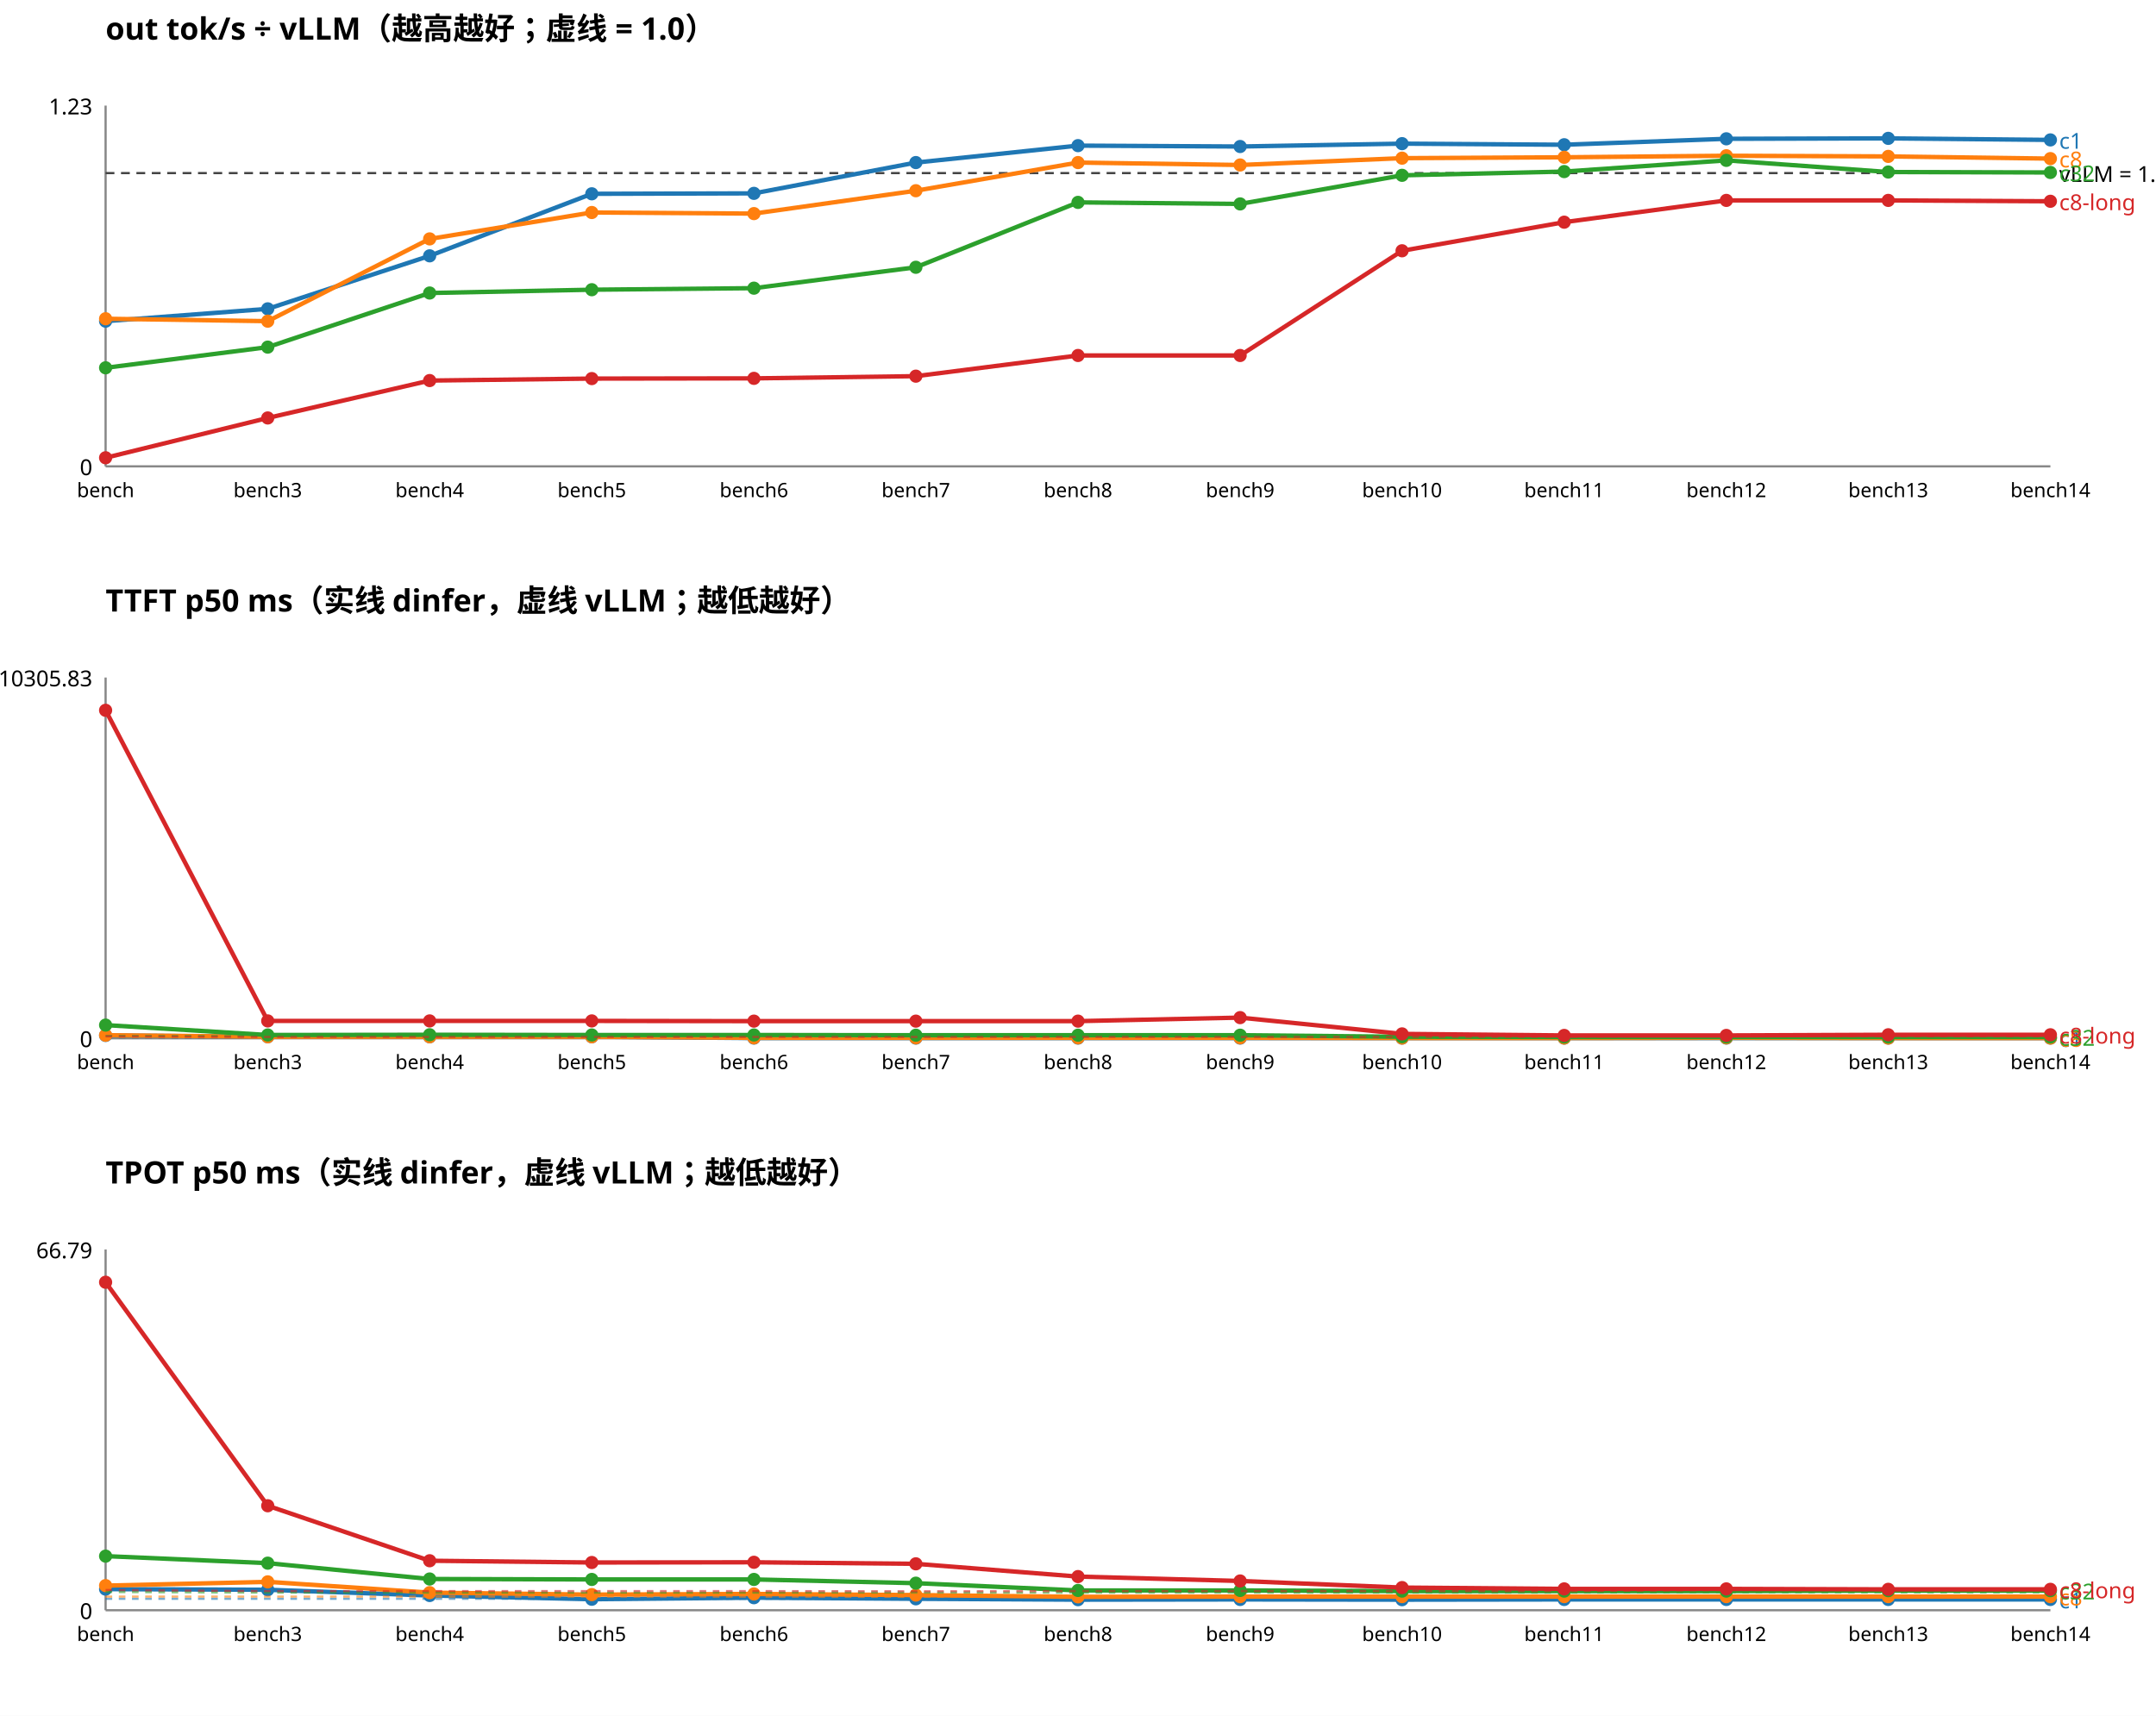
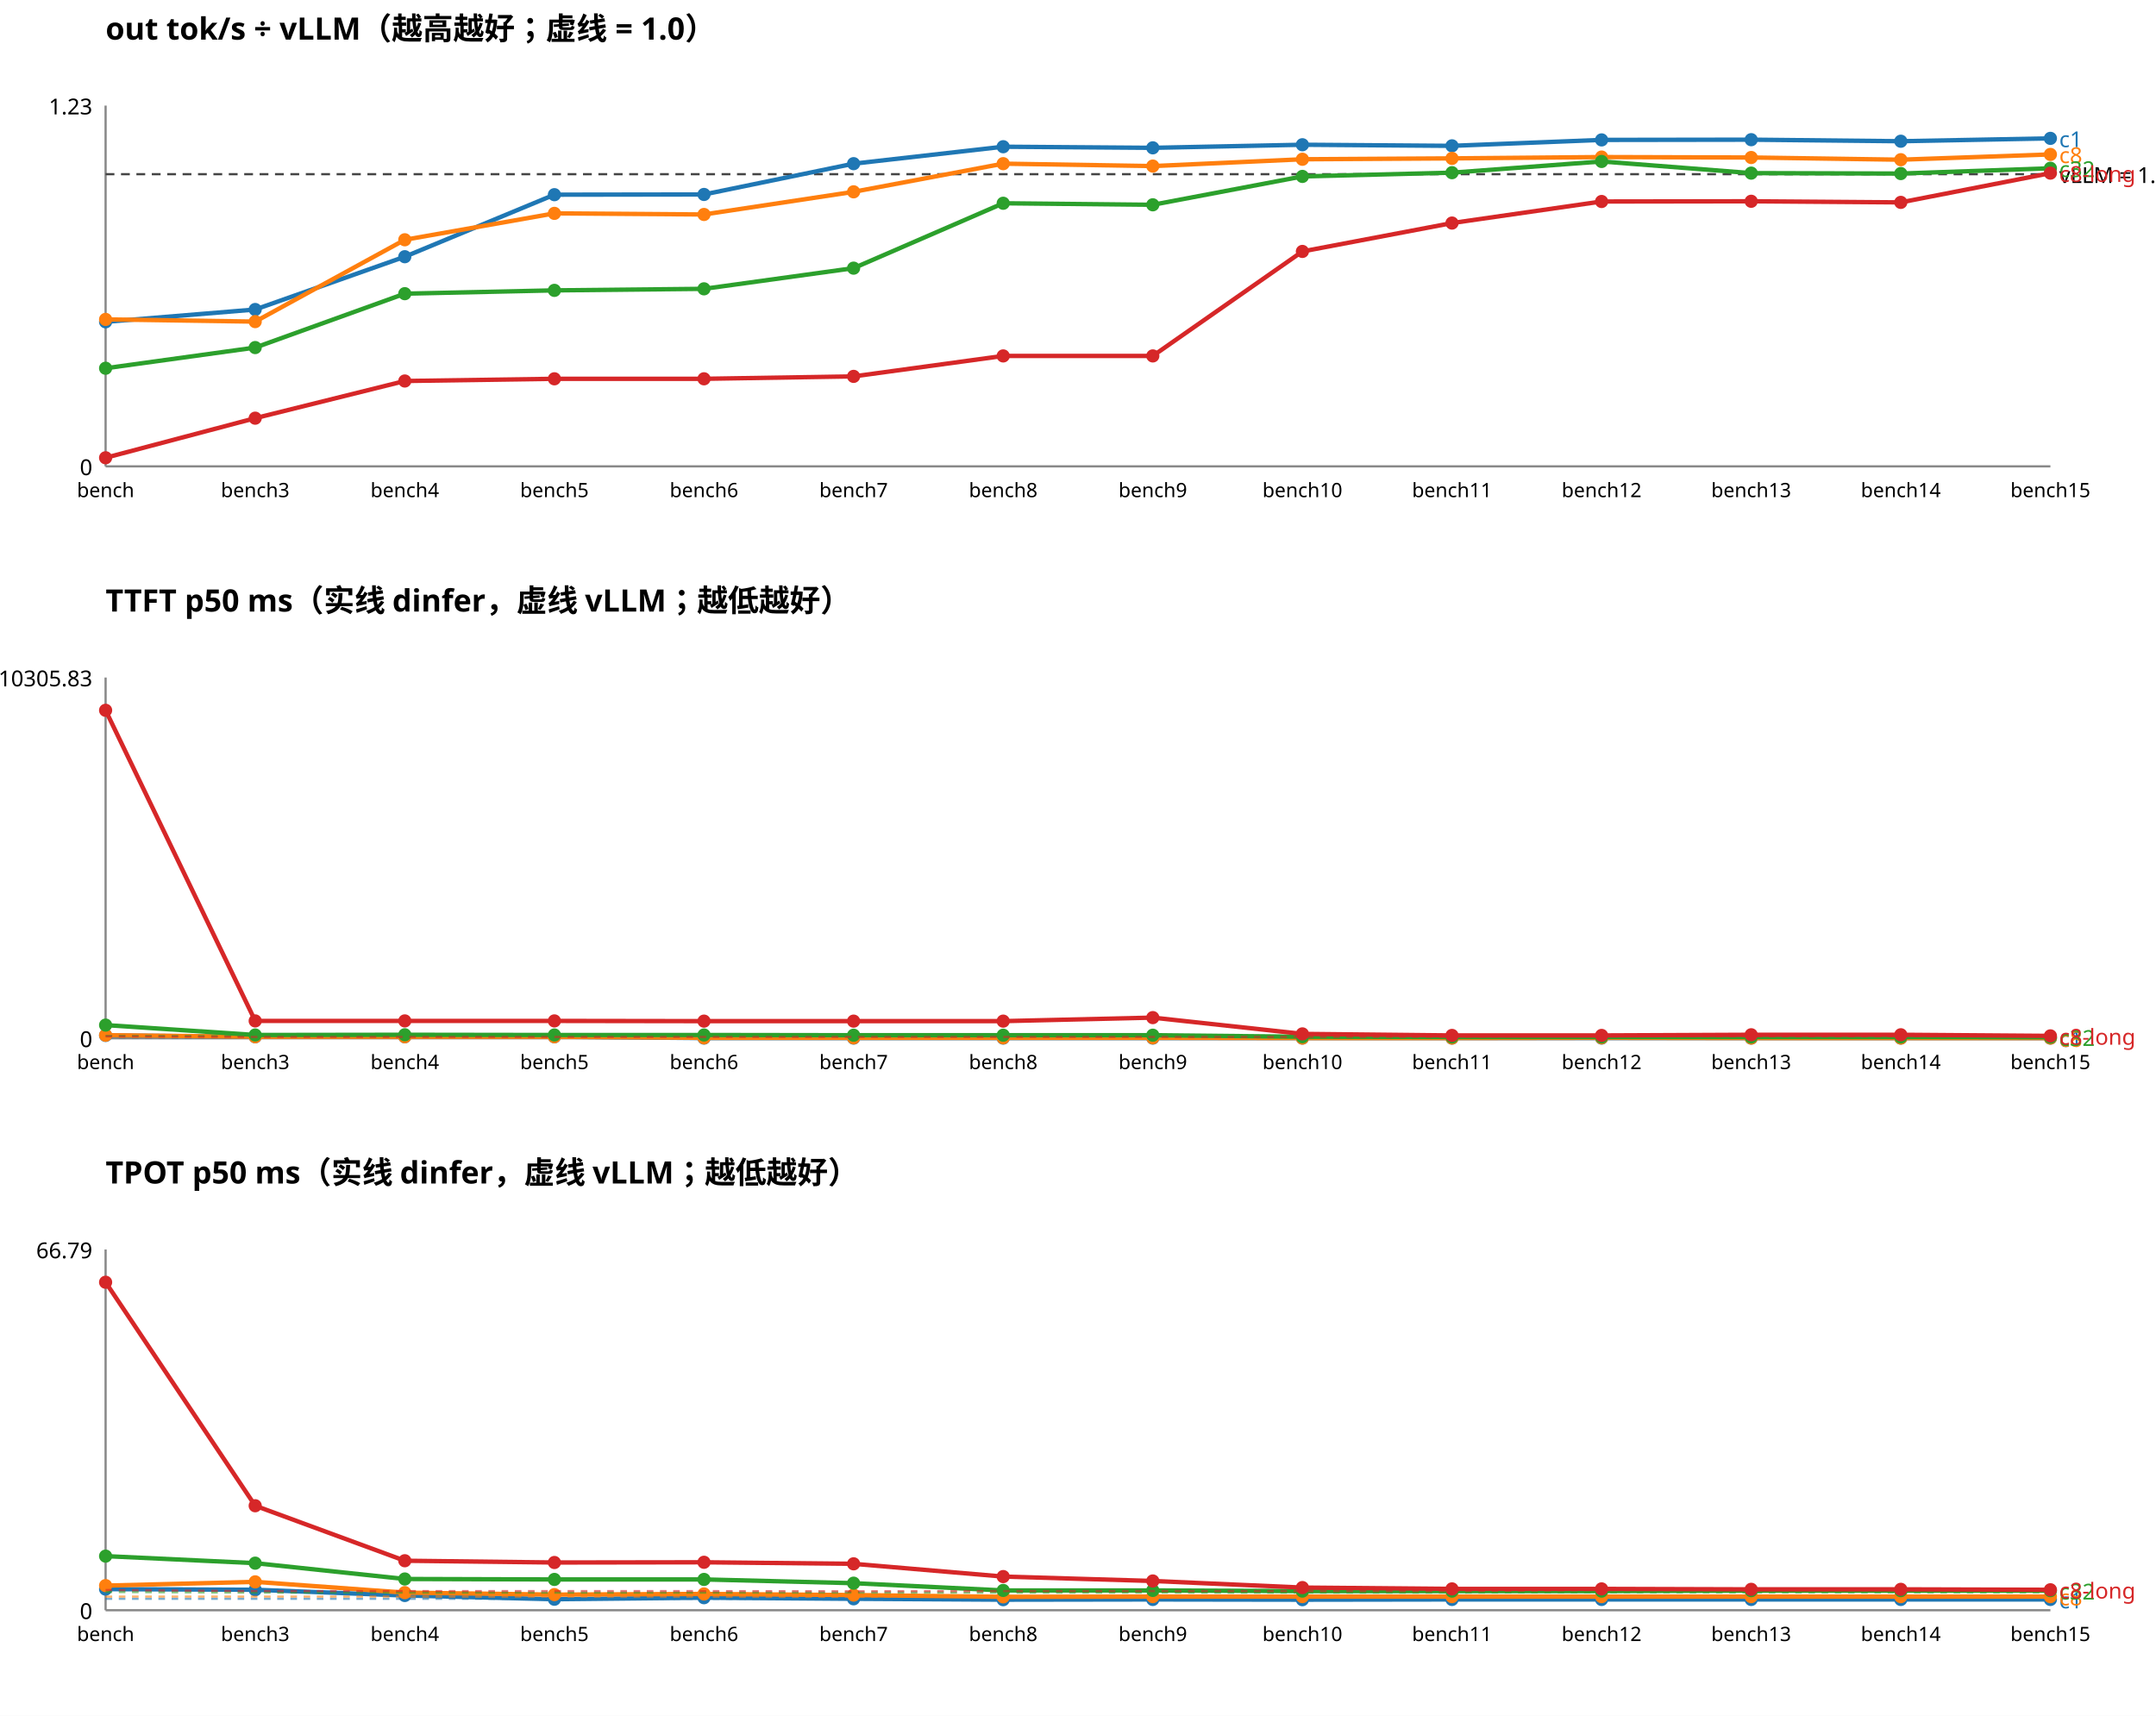
<svg xmlns="http://www.w3.org/2000/svg" width="980" height="780" font-family="sans-serif">
  <rect width="980" height="780" fill="white" />
  <text x="48" y="18" font-size="14" font-weight="bold">out tok/s ÷ vLLM（越高越好；虚线 = 1.0）</text>
  <line x1="48" y1="212.0" x2="932" y2="212.0" stroke="#888" />
  <line x1="48" y1="48" x2="48" y2="212.0" stroke="#888" />
  <text x="42" y="52" font-size="10" text-anchor="end">1.23</text>
  <text x="42" y="216.0" font-size="10" text-anchor="end">0</text>
-   <line x1="48" y1="78.688" x2="932" y2="78.688" stroke="#444" stroke-dasharray="4 3" />
-   <text x="936" y="82.688" font-size="10">vLLM = 1.0</text>
-   <polyline points="48.0,146.0 121.7,140.4 195.3,116.3 269.0,88.1 342.7,87.9 416.3,73.9 490.0,66.2 563.7,66.6 637.3,65.3 711.0,65.8 784.7,63.1 858.3,62.9 932.0,63.6" fill="none" stroke="#1f77b4" stroke-width="2" />
-   <circle cx="48.0" cy="146.0" r="3" fill="#1f77b4" />
-   <circle cx="121.7" cy="140.4" r="3" fill="#1f77b4" />
-   <circle cx="195.3" cy="116.3" r="3" fill="#1f77b4" />
-   <circle cx="269.0" cy="88.1" r="3" fill="#1f77b4" />
-   <circle cx="342.7" cy="87.9" r="3" fill="#1f77b4" />
-   <circle cx="416.3" cy="73.9" r="3" fill="#1f77b4" />
-   <circle cx="490.0" cy="66.2" r="3" fill="#1f77b4" />
-   <circle cx="563.7" cy="66.6" r="3" fill="#1f77b4" />
-   <circle cx="637.3" cy="65.3" r="3" fill="#1f77b4" />
-   <circle cx="711.0" cy="65.8" r="3" fill="#1f77b4" />
-   <circle cx="784.7" cy="63.1" r="3" fill="#1f77b4" />
-   <circle cx="858.3" cy="62.9" r="3" fill="#1f77b4" />
-   <circle cx="932.0" cy="63.6" r="3" fill="#1f77b4" />
-   <text x="936" y="67.617" font-size="10" fill="#1f77b4">c1</text>
-   <polyline points="48.0,144.9 121.7,146.0 195.3,108.6 269.0,96.6 342.7,97.1 416.3,86.7 490.0,73.9 563.7,75.0 637.3,71.9 711.0,71.5 784.7,70.8 858.3,71.1 932.0,72.1" fill="none" stroke="#ff7f0e" stroke-width="2" />
-   <circle cx="48.0" cy="144.9" r="3" fill="#ff7f0e" />
-   <circle cx="121.7" cy="146.0" r="3" fill="#ff7f0e" />
-   <circle cx="195.3" cy="108.6" r="3" fill="#ff7f0e" />
-   <circle cx="269.0" cy="96.6" r="3" fill="#ff7f0e" />
-   <circle cx="342.7" cy="97.1" r="3" fill="#ff7f0e" />
-   <circle cx="416.3" cy="86.7" r="3" fill="#ff7f0e" />
-   <circle cx="490.0" cy="73.9" r="3" fill="#ff7f0e" />
-   <circle cx="563.7" cy="75.0" r="3" fill="#ff7f0e" />
-   <circle cx="637.3" cy="71.9" r="3" fill="#ff7f0e" />
-   <circle cx="711.0" cy="71.5" r="3" fill="#ff7f0e" />
-   <circle cx="784.7" cy="70.8" r="3" fill="#ff7f0e" />
-   <circle cx="858.3" cy="71.1" r="3" fill="#ff7f0e" />
-   <circle cx="932.0" cy="72.1" r="3" fill="#ff7f0e" />
-   <text x="936" y="76.106" font-size="10" fill="#ff7f0e">c8</text>
-   <polyline points="48.0,167.2 121.7,157.8 195.3,133.2 269.0,131.7 342.7,131.0 416.3,121.5 490.0,92.0 563.7,92.7 637.3,79.7 711.0,78.0 784.7,72.9 858.3,78.2 932.0,78.4" fill="none" stroke="#2ca02c" stroke-width="2" />
-   <circle cx="48.0" cy="167.2" r="3" fill="#2ca02c" />
-   <circle cx="121.7" cy="157.8" r="3" fill="#2ca02c" />
-   <circle cx="195.3" cy="133.2" r="3" fill="#2ca02c" />
-   <circle cx="269.0" cy="131.7" r="3" fill="#2ca02c" />
-   <circle cx="342.7" cy="131.0" r="3" fill="#2ca02c" />
-   <circle cx="416.3" cy="121.5" r="3" fill="#2ca02c" />
-   <circle cx="490.0" cy="92.0" r="3" fill="#2ca02c" />
-   <circle cx="563.7" cy="92.7" r="3" fill="#2ca02c" />
-   <circle cx="637.3" cy="79.7" r="3" fill="#2ca02c" />
-   <circle cx="711.0" cy="78.0" r="3" fill="#2ca02c" />
-   <circle cx="784.7" cy="72.9" r="3" fill="#2ca02c" />
-   <circle cx="858.3" cy="78.2" r="3" fill="#2ca02c" />
-   <circle cx="932.0" cy="78.4" r="3" fill="#2ca02c" />
-   <text x="936" y="82.412" font-size="10" fill="#2ca02c">c32</text>
-   <polyline points="48.0,208.1 121.7,190.0 195.3,173.0 269.0,172.1 342.7,172.0 416.3,171.0 490.0,161.6 563.7,161.6 637.3,114.0 711.0,101.0 784.7,91.1 858.3,91.1 932.0,91.5" fill="none" stroke="#d62728" stroke-width="2" />
+   <line x1="48" y1="79.186" x2="932" y2="79.186" stroke="#444" stroke-dasharray="4 3" />
+   <text x="936" y="83.186" font-size="10">vLLM = 1.0</text>
+   <polyline points="48.0,146.3 116.0,140.7 184.0,116.7 252.0,88.5 320.0,88.4 388.0,74.4 456.0,66.7 524.0,67.2 592.0,65.8 660.0,66.3 728.0,63.6 796.0,63.5 864.0,64.2 932.0,62.9" fill="none" stroke="#1f77b4" stroke-width="2" />
+   <circle cx="48.0" cy="146.3" r="3" fill="#1f77b4" />
+   <circle cx="116.0" cy="140.7" r="3" fill="#1f77b4" />
+   <circle cx="184.0" cy="116.7" r="3" fill="#1f77b4" />
+   <circle cx="252.0" cy="88.5" r="3" fill="#1f77b4" />
+   <circle cx="320.0" cy="88.4" r="3" fill="#1f77b4" />
+   <circle cx="388.0" cy="74.4" r="3" fill="#1f77b4" />
+   <circle cx="456.0" cy="66.7" r="3" fill="#1f77b4" />
+   <circle cx="524.0" cy="67.2" r="3" fill="#1f77b4" />
+   <circle cx="592.0" cy="65.8" r="3" fill="#1f77b4" />
+   <circle cx="660.0" cy="66.3" r="3" fill="#1f77b4" />
+   <circle cx="728.0" cy="63.6" r="3" fill="#1f77b4" />
+   <circle cx="796.0" cy="63.5" r="3" fill="#1f77b4" />
+   <circle cx="864.0" cy="64.2" r="3" fill="#1f77b4" />
+   <circle cx="932.0" cy="62.9" r="3" fill="#1f77b4" />
+   <text x="936" y="66.909" font-size="10" fill="#1f77b4">c1</text>
+   <polyline points="48.0,145.2 116.0,146.2 184.0,109.0 252.0,97.0 320.0,97.5 388.0,87.2 456.0,74.4 524.0,75.5 592.0,72.4 660.0,72.0 728.0,71.4 796.0,71.6 864.0,72.6 932.0,70.2" fill="none" stroke="#ff7f0e" stroke-width="2" />
+   <circle cx="48.0" cy="145.2" r="3" fill="#ff7f0e" />
+   <circle cx="116.0" cy="146.2" r="3" fill="#ff7f0e" />
+   <circle cx="184.0" cy="109.0" r="3" fill="#ff7f0e" />
+   <circle cx="252.0" cy="97.0" r="3" fill="#ff7f0e" />
+   <circle cx="320.0" cy="97.5" r="3" fill="#ff7f0e" />
+   <circle cx="388.0" cy="87.2" r="3" fill="#ff7f0e" />
+   <circle cx="456.0" cy="74.4" r="3" fill="#ff7f0e" />
+   <circle cx="524.0" cy="75.5" r="3" fill="#ff7f0e" />
+   <circle cx="592.0" cy="72.4" r="3" fill="#ff7f0e" />
+   <circle cx="660.0" cy="72.0" r="3" fill="#ff7f0e" />
+   <circle cx="728.0" cy="71.4" r="3" fill="#ff7f0e" />
+   <circle cx="796.0" cy="71.6" r="3" fill="#ff7f0e" />
+   <circle cx="864.0" cy="72.6" r="3" fill="#ff7f0e" />
+   <circle cx="932.0" cy="70.2" r="3" fill="#ff7f0e" />
+   <text x="936" y="74.151" font-size="10" fill="#ff7f0e">c8</text>
+   <polyline points="48.0,167.4 116.0,158.0 184.0,133.5 252.0,132.0 320.0,131.3 388.0,121.9 456.0,92.4 524.0,93.1 592.0,80.2 660.0,78.5 728.0,73.4 796.0,78.7 864.0,78.9 932.0,76.5" fill="none" stroke="#2ca02c" stroke-width="2" />
+   <circle cx="48.0" cy="167.4" r="3" fill="#2ca02c" />
+   <circle cx="116.0" cy="158.0" r="3" fill="#2ca02c" />
+   <circle cx="184.0" cy="133.5" r="3" fill="#2ca02c" />
+   <circle cx="252.0" cy="132.0" r="3" fill="#2ca02c" />
+   <circle cx="320.0" cy="131.3" r="3" fill="#2ca02c" />
+   <circle cx="388.0" cy="121.9" r="3" fill="#2ca02c" />
+   <circle cx="456.0" cy="92.4" r="3" fill="#2ca02c" />
+   <circle cx="524.0" cy="93.1" r="3" fill="#2ca02c" />
+   <circle cx="592.0" cy="80.2" r="3" fill="#2ca02c" />
+   <circle cx="660.0" cy="78.5" r="3" fill="#2ca02c" />
+   <circle cx="728.0" cy="73.4" r="3" fill="#2ca02c" />
+   <circle cx="796.0" cy="78.7" r="3" fill="#2ca02c" />
+   <circle cx="864.0" cy="78.9" r="3" fill="#2ca02c" />
+   <circle cx="932.0" cy="76.5" r="3" fill="#2ca02c" />
+   <text x="936" y="80.502" font-size="10" fill="#2ca02c">c32</text>
+   <polyline points="48.0,208.1 116.0,190.1 184.0,173.2 252.0,172.2 320.0,172.2 388.0,171.1 456.0,161.8 524.0,161.8 592.0,114.3 660.0,101.4 728.0,91.6 796.0,91.5 864.0,92.0 932.0,78.7" fill="none" stroke="#d62728" stroke-width="2" />
  <circle cx="48.0" cy="208.1" r="3" fill="#d62728" />
-   <circle cx="121.7" cy="190.0" r="3" fill="#d62728" />
-   <circle cx="195.3" cy="173.0" r="3" fill="#d62728" />
-   <circle cx="269.0" cy="172.1" r="3" fill="#d62728" />
-   <circle cx="342.7" cy="172.0" r="3" fill="#d62728" />
-   <circle cx="416.3" cy="171.0" r="3" fill="#d62728" />
-   <circle cx="490.0" cy="161.6" r="3" fill="#d62728" />
-   <circle cx="563.7" cy="161.6" r="3" fill="#d62728" />
-   <circle cx="637.3" cy="114.0" r="3" fill="#d62728" />
-   <circle cx="711.0" cy="101.0" r="3" fill="#d62728" />
-   <circle cx="784.7" cy="91.1" r="3" fill="#d62728" />
-   <circle cx="858.3" cy="91.1" r="3" fill="#d62728" />
-   <circle cx="932.0" cy="91.5" r="3" fill="#d62728" />
-   <text x="936" y="95.531" font-size="10" fill="#d62728">c8-long</text>
+   <circle cx="116.0" cy="190.1" r="3" fill="#d62728" />
+   <circle cx="184.0" cy="173.2" r="3" fill="#d62728" />
+   <circle cx="252.0" cy="172.2" r="3" fill="#d62728" />
+   <circle cx="320.0" cy="172.2" r="3" fill="#d62728" />
+   <circle cx="388.0" cy="171.1" r="3" fill="#d62728" />
+   <circle cx="456.0" cy="161.8" r="3" fill="#d62728" />
+   <circle cx="524.0" cy="161.8" r="3" fill="#d62728" />
+   <circle cx="592.0" cy="114.3" r="3" fill="#d62728" />
+   <circle cx="660.0" cy="101.4" r="3" fill="#d62728" />
+   <circle cx="728.0" cy="91.6" r="3" fill="#d62728" />
+   <circle cx="796.0" cy="91.5" r="3" fill="#d62728" />
+   <circle cx="864.0" cy="92.0" r="3" fill="#d62728" />
+   <circle cx="932.0" cy="78.7" r="3" fill="#d62728" />
+   <text x="936" y="82.694" font-size="10" fill="#d62728">c8-long</text>
  <text x="48.0" y="226.0" font-size="9" text-anchor="middle">bench</text>
-   <text x="121.7" y="226.0" font-size="9" text-anchor="middle">bench3</text>
-   <text x="195.3" y="226.0" font-size="9" text-anchor="middle">bench4</text>
-   <text x="269.0" y="226.0" font-size="9" text-anchor="middle">bench5</text>
-   <text x="342.7" y="226.0" font-size="9" text-anchor="middle">bench6</text>
-   <text x="416.3" y="226.0" font-size="9" text-anchor="middle">bench7</text>
-   <text x="490.0" y="226.0" font-size="9" text-anchor="middle">bench8</text>
-   <text x="563.7" y="226.0" font-size="9" text-anchor="middle">bench9</text>
-   <text x="637.3" y="226.0" font-size="9" text-anchor="middle">bench10</text>
-   <text x="711.0" y="226.0" font-size="9" text-anchor="middle">bench11</text>
-   <text x="784.7" y="226.0" font-size="9" text-anchor="middle">bench12</text>
-   <text x="858.3" y="226.0" font-size="9" text-anchor="middle">bench13</text>
-   <text x="932.0" y="226.0" font-size="9" text-anchor="middle">bench14</text>
+   <text x="116.0" y="226.0" font-size="9" text-anchor="middle">bench3</text>
+   <text x="184.0" y="226.0" font-size="9" text-anchor="middle">bench4</text>
+   <text x="252.0" y="226.0" font-size="9" text-anchor="middle">bench5</text>
+   <text x="320.0" y="226.0" font-size="9" text-anchor="middle">bench6</text>
+   <text x="388.0" y="226.0" font-size="9" text-anchor="middle">bench7</text>
+   <text x="456.0" y="226.0" font-size="9" text-anchor="middle">bench8</text>
+   <text x="524.0" y="226.0" font-size="9" text-anchor="middle">bench9</text>
+   <text x="592.0" y="226.0" font-size="9" text-anchor="middle">bench10</text>
+   <text x="660.0" y="226.0" font-size="9" text-anchor="middle">bench11</text>
+   <text x="728.0" y="226.0" font-size="9" text-anchor="middle">bench12</text>
+   <text x="796.0" y="226.0" font-size="9" text-anchor="middle">bench13</text>
+   <text x="864.0" y="226.0" font-size="9" text-anchor="middle">bench14</text>
+   <text x="932.0" y="226.0" font-size="9" text-anchor="middle">bench15</text>
  <text x="48" y="278" font-size="14" font-weight="bold">TTFT p50 ms（实线 dinfer，虚线 vLLM；越低越好）</text>
  <line x1="48" y1="472.0" x2="932" y2="472.0" stroke="#888" />
  <line x1="48" y1="308" x2="48" y2="472.0" stroke="#888" />
  <text x="42" y="312" font-size="10" text-anchor="end">10305.83</text>
  <text x="42" y="476.0" font-size="10" text-anchor="end">0</text>
-   <polyline points="48.0,470.7 121.7,471.3 195.3,471.3 269.0,471.3 342.7,471.9 416.3,471.9 490.0,471.9 563.7,471.9 637.3,471.9 711.0,471.9 784.7,471.9 858.3,471.9 932.0,471.9" fill="none" stroke="#1f77b4" stroke-width="2" />
+   <polyline points="48.0,470.7 116.0,471.3 184.0,471.3 252.0,471.3 320.0,471.9 388.0,471.9 456.0,471.9 524.0,471.9 592.0,471.9 660.0,471.9 728.0,471.9 796.0,471.9 864.0,471.9 932.0,471.9" fill="none" stroke="#1f77b4" stroke-width="2" />
  <circle cx="48.0" cy="470.7" r="3" fill="#1f77b4" />
-   <circle cx="121.7" cy="471.3" r="3" fill="#1f77b4" />
-   <circle cx="195.3" cy="471.3" r="3" fill="#1f77b4" />
-   <circle cx="269.0" cy="471.3" r="3" fill="#1f77b4" />
-   <circle cx="342.7" cy="471.9" r="3" fill="#1f77b4" />
-   <circle cx="416.3" cy="471.9" r="3" fill="#1f77b4" />
-   <circle cx="490.0" cy="471.9" r="3" fill="#1f77b4" />
-   <circle cx="563.7" cy="471.9" r="3" fill="#1f77b4" />
-   <circle cx="637.3" cy="471.9" r="3" fill="#1f77b4" />
-   <circle cx="711.0" cy="471.9" r="3" fill="#1f77b4" />
-   <circle cx="784.7" cy="471.9" r="3" fill="#1f77b4" />
-   <circle cx="858.3" cy="471.9" r="3" fill="#1f77b4" />
+   <circle cx="116.0" cy="471.3" r="3" fill="#1f77b4" />
+   <circle cx="184.0" cy="471.3" r="3" fill="#1f77b4" />
+   <circle cx="252.0" cy="471.3" r="3" fill="#1f77b4" />
+   <circle cx="320.0" cy="471.9" r="3" fill="#1f77b4" />
+   <circle cx="388.0" cy="471.9" r="3" fill="#1f77b4" />
+   <circle cx="456.0" cy="471.9" r="3" fill="#1f77b4" />
+   <circle cx="524.0" cy="471.9" r="3" fill="#1f77b4" />
+   <circle cx="592.0" cy="471.9" r="3" fill="#1f77b4" />
+   <circle cx="660.0" cy="471.9" r="3" fill="#1f77b4" />
+   <circle cx="728.0" cy="471.9" r="3" fill="#1f77b4" />
+   <circle cx="796.0" cy="471.9" r="3" fill="#1f77b4" />
+   <circle cx="864.0" cy="471.9" r="3" fill="#1f77b4" />
  <circle cx="932.0" cy="471.9" r="3" fill="#1f77b4" />
-   <polyline points="48.0,471.7 121.7,471.8 195.3,471.8 269.0,471.8 342.7,471.8 416.3,471.8 490.0,471.8 563.7,471.8 637.3,471.8 711.0,471.8 784.7,471.7 858.3,471.7 932.0,471.7" fill="none" stroke="#1f77b4" stroke-width="1" stroke-dasharray="3 3" opacity="0.6" />
-   <text x="936" y="475.926" font-size="10" fill="#1f77b4">c1</text>
-   <polyline points="48.0,470.6 121.7,471.3 195.3,471.3 269.0,471.3 342.7,471.8 416.3,471.8 490.0,471.8 563.7,471.8 637.3,471.9 711.0,471.9 784.7,471.8 858.3,471.9 932.0,471.9" fill="none" stroke="#ff7f0e" stroke-width="2" />
+   <polyline points="48.0,471.7 116.0,471.8 184.0,471.8 252.0,471.8 320.0,471.8 388.0,471.8 456.0,471.8 524.0,471.8 592.0,471.8 660.0,471.8 728.0,471.7 796.0,471.7 864.0,471.7 932.0,471.7" fill="none" stroke="#1f77b4" stroke-width="1" stroke-dasharray="3 3" opacity="0.6" />
+   <text x="936" y="475.937" font-size="10" fill="#1f77b4">c1</text>
+   <polyline points="48.0,470.6 116.0,471.3 184.0,471.3 252.0,471.3 320.0,471.8 388.0,471.8 456.0,471.8 524.0,471.8 592.0,471.9 660.0,471.9 728.0,471.8 796.0,471.9 864.0,471.9 932.0,471.9" fill="none" stroke="#ff7f0e" stroke-width="2" />
  <circle cx="48.0" cy="470.6" r="3" fill="#ff7f0e" />
-   <circle cx="121.7" cy="471.3" r="3" fill="#ff7f0e" />
-   <circle cx="195.3" cy="471.3" r="3" fill="#ff7f0e" />
-   <circle cx="269.0" cy="471.3" r="3" fill="#ff7f0e" />
-   <circle cx="342.7" cy="471.8" r="3" fill="#ff7f0e" />
-   <circle cx="416.3" cy="471.8" r="3" fill="#ff7f0e" />
-   <circle cx="490.0" cy="471.8" r="3" fill="#ff7f0e" />
-   <circle cx="563.7" cy="471.8" r="3" fill="#ff7f0e" />
-   <circle cx="637.3" cy="471.9" r="3" fill="#ff7f0e" />
-   <circle cx="711.0" cy="471.9" r="3" fill="#ff7f0e" />
-   <circle cx="784.7" cy="471.8" r="3" fill="#ff7f0e" />
-   <circle cx="858.3" cy="471.9" r="3" fill="#ff7f0e" />
+   <circle cx="116.0" cy="471.3" r="3" fill="#ff7f0e" />
+   <circle cx="184.0" cy="471.3" r="3" fill="#ff7f0e" />
+   <circle cx="252.0" cy="471.3" r="3" fill="#ff7f0e" />
+   <circle cx="320.0" cy="471.8" r="3" fill="#ff7f0e" />
+   <circle cx="388.0" cy="471.8" r="3" fill="#ff7f0e" />
+   <circle cx="456.0" cy="471.8" r="3" fill="#ff7f0e" />
+   <circle cx="524.0" cy="471.8" r="3" fill="#ff7f0e" />
+   <circle cx="592.0" cy="471.9" r="3" fill="#ff7f0e" />
+   <circle cx="660.0" cy="471.9" r="3" fill="#ff7f0e" />
+   <circle cx="728.0" cy="471.8" r="3" fill="#ff7f0e" />
+   <circle cx="796.0" cy="471.9" r="3" fill="#ff7f0e" />
+   <circle cx="864.0" cy="471.9" r="3" fill="#ff7f0e" />
  <circle cx="932.0" cy="471.9" r="3" fill="#ff7f0e" />
-   <polyline points="48.0,471.5 121.7,471.6 195.3,471.6 269.0,471.6 342.7,471.6 416.3,471.6 490.0,471.6 563.7,471.6 637.3,471.6 711.0,471.6 784.7,471.5 858.3,471.5 932.0,471.6" fill="none" stroke="#ff7f0e" stroke-width="1" stroke-dasharray="3 3" opacity="0.6" />
-   <text x="936" y="475.861" font-size="10" fill="#ff7f0e">c8</text>
-   <polyline points="48.0,466.0 121.7,470.5 195.3,470.4 269.0,470.5 342.7,470.5 416.3,470.6 490.0,470.6 563.7,470.6 637.3,471.3 711.0,471.4 784.7,471.4 858.3,471.4 932.0,471.4" fill="none" stroke="#2ca02c" stroke-width="2" />
+   <polyline points="48.0,471.5 116.0,471.6 184.0,471.6 252.0,471.6 320.0,471.6 388.0,471.6 456.0,471.6 524.0,471.6 592.0,471.6 660.0,471.6 728.0,471.5 796.0,471.5 864.0,471.6 932.0,471.5" fill="none" stroke="#ff7f0e" stroke-width="1" stroke-dasharray="3 3" opacity="0.6" />
+   <text x="936" y="475.885" font-size="10" fill="#ff7f0e">c8</text>
+   <polyline points="48.0,466.0 116.0,470.5 184.0,470.4 252.0,470.5 320.0,470.5 388.0,470.6 456.0,470.6 524.0,470.6 592.0,471.3 660.0,471.4 728.0,471.4 796.0,471.4 864.0,471.4 932.0,471.5" fill="none" stroke="#2ca02c" stroke-width="2" />
  <circle cx="48.0" cy="466.0" r="3" fill="#2ca02c" />
-   <circle cx="121.7" cy="470.5" r="3" fill="#2ca02c" />
-   <circle cx="195.3" cy="470.4" r="3" fill="#2ca02c" />
-   <circle cx="269.0" cy="470.5" r="3" fill="#2ca02c" />
-   <circle cx="342.7" cy="470.5" r="3" fill="#2ca02c" />
-   <circle cx="416.3" cy="470.6" r="3" fill="#2ca02c" />
-   <circle cx="490.0" cy="470.6" r="3" fill="#2ca02c" />
-   <circle cx="563.7" cy="470.6" r="3" fill="#2ca02c" />
-   <circle cx="637.3" cy="471.3" r="3" fill="#2ca02c" />
-   <circle cx="711.0" cy="471.4" r="3" fill="#2ca02c" />
-   <circle cx="784.7" cy="471.4" r="3" fill="#2ca02c" />
-   <circle cx="858.3" cy="471.4" r="3" fill="#2ca02c" />
-   <circle cx="932.0" cy="471.4" r="3" fill="#2ca02c" />
-   <polyline points="48.0,470.9 121.7,471.0 195.3,471.0 269.0,471.0 342.7,471.0 416.3,471.0 490.0,470.9 563.7,471.0 637.3,471.0 711.0,470.9 784.7,470.7 858.3,470.8 932.0,470.8" fill="none" stroke="#2ca02c" stroke-width="1" stroke-dasharray="3 3" opacity="0.6" />
-   <text x="936" y="475.384" font-size="10" fill="#2ca02c">c32</text>
-   <polyline points="48.0,322.9 121.7,464.1 195.3,464.1 269.0,464.1 342.7,464.2 416.3,464.2 490.0,464.2 563.7,462.6 637.3,470.0 711.0,470.7 784.7,470.7 858.3,470.4 932.0,470.4" fill="none" stroke="#d62728" stroke-width="2" />
+   <circle cx="116.0" cy="470.5" r="3" fill="#2ca02c" />
+   <circle cx="184.0" cy="470.4" r="3" fill="#2ca02c" />
+   <circle cx="252.0" cy="470.5" r="3" fill="#2ca02c" />
+   <circle cx="320.0" cy="470.5" r="3" fill="#2ca02c" />
+   <circle cx="388.0" cy="470.6" r="3" fill="#2ca02c" />
+   <circle cx="456.0" cy="470.6" r="3" fill="#2ca02c" />
+   <circle cx="524.0" cy="470.6" r="3" fill="#2ca02c" />
+   <circle cx="592.0" cy="471.3" r="3" fill="#2ca02c" />
+   <circle cx="660.0" cy="471.4" r="3" fill="#2ca02c" />
+   <circle cx="728.0" cy="471.4" r="3" fill="#2ca02c" />
+   <circle cx="796.0" cy="471.4" r="3" fill="#2ca02c" />
+   <circle cx="864.0" cy="471.4" r="3" fill="#2ca02c" />
+   <circle cx="932.0" cy="471.5" r="3" fill="#2ca02c" />
+   <polyline points="48.0,470.9 116.0,471.0 184.0,471.0 252.0,471.0 320.0,471.0 388.0,471.0 456.0,470.9 524.0,471.0 592.0,471.0 660.0,470.9 728.0,470.7 796.0,470.8 864.0,470.8 932.0,470.8" fill="none" stroke="#2ca02c" stroke-width="1" stroke-dasharray="3 3" opacity="0.6" />
+   <text x="936" y="475.468" font-size="10" fill="#2ca02c">c32</text>
+   <polyline points="48.0,322.9 116.0,464.1 184.0,464.1 252.0,464.1 320.0,464.2 388.0,464.2 456.0,464.2 524.0,462.6 592.0,470.0 660.0,470.7 728.0,470.7 796.0,470.4 864.0,470.4 932.0,470.9" fill="none" stroke="#d62728" stroke-width="2" />
  <circle cx="48.0" cy="322.9" r="3" fill="#d62728" />
-   <circle cx="121.7" cy="464.1" r="3" fill="#d62728" />
-   <circle cx="195.3" cy="464.1" r="3" fill="#d62728" />
-   <circle cx="269.0" cy="464.1" r="3" fill="#d62728" />
-   <circle cx="342.7" cy="464.2" r="3" fill="#d62728" />
-   <circle cx="416.3" cy="464.2" r="3" fill="#d62728" />
-   <circle cx="490.0" cy="464.2" r="3" fill="#d62728" />
-   <circle cx="563.7" cy="462.6" r="3" fill="#d62728" />
-   <circle cx="637.3" cy="470.0" r="3" fill="#d62728" />
-   <circle cx="711.0" cy="470.7" r="3" fill="#d62728" />
-   <circle cx="784.7" cy="470.7" r="3" fill="#d62728" />
-   <circle cx="858.3" cy="470.4" r="3" fill="#d62728" />
-   <circle cx="932.0" cy="470.4" r="3" fill="#d62728" />
-   <polyline points="48.0,471.1 121.7,471.4 195.3,471.4 269.0,471.4 342.7,471.4 416.3,471.4 490.0,471.4 563.7,471.4 637.3,471.4 711.0,471.3 784.7,470.9 858.3,471.1 932.0,471.1" fill="none" stroke="#d62728" stroke-width="1" stroke-dasharray="3 3" opacity="0.6" />
-   <text x="936" y="474.396" font-size="10" fill="#d62728">c8-long</text>
+   <circle cx="116.0" cy="464.1" r="3" fill="#d62728" />
+   <circle cx="184.0" cy="464.1" r="3" fill="#d62728" />
+   <circle cx="252.0" cy="464.1" r="3" fill="#d62728" />
+   <circle cx="320.0" cy="464.2" r="3" fill="#d62728" />
+   <circle cx="388.0" cy="464.2" r="3" fill="#d62728" />
+   <circle cx="456.0" cy="464.2" r="3" fill="#d62728" />
+   <circle cx="524.0" cy="462.6" r="3" fill="#d62728" />
+   <circle cx="592.0" cy="470.0" r="3" fill="#d62728" />
+   <circle cx="660.0" cy="470.7" r="3" fill="#d62728" />
+   <circle cx="728.0" cy="470.7" r="3" fill="#d62728" />
+   <circle cx="796.0" cy="470.4" r="3" fill="#d62728" />
+   <circle cx="864.0" cy="470.4" r="3" fill="#d62728" />
+   <circle cx="932.0" cy="470.9" r="3" fill="#d62728" />
+   <polyline points="48.0,471.1 116.0,471.4 184.0,471.4 252.0,471.4 320.0,471.4 388.0,471.4 456.0,471.4 524.0,471.4 592.0,471.4 660.0,471.3 728.0,470.9 796.0,471.1 864.0,471.1 932.0,470.9" fill="none" stroke="#d62728" stroke-width="1" stroke-dasharray="3 3" opacity="0.6" />
+   <text x="936" y="474.913" font-size="10" fill="#d62728">c8-long</text>
  <text x="48.0" y="486.0" font-size="9" text-anchor="middle">bench</text>
-   <text x="121.7" y="486.0" font-size="9" text-anchor="middle">bench3</text>
-   <text x="195.3" y="486.0" font-size="9" text-anchor="middle">bench4</text>
-   <text x="269.0" y="486.0" font-size="9" text-anchor="middle">bench5</text>
-   <text x="342.7" y="486.0" font-size="9" text-anchor="middle">bench6</text>
-   <text x="416.3" y="486.0" font-size="9" text-anchor="middle">bench7</text>
-   <text x="490.0" y="486.0" font-size="9" text-anchor="middle">bench8</text>
-   <text x="563.7" y="486.0" font-size="9" text-anchor="middle">bench9</text>
-   <text x="637.3" y="486.0" font-size="9" text-anchor="middle">bench10</text>
-   <text x="711.0" y="486.0" font-size="9" text-anchor="middle">bench11</text>
-   <text x="784.7" y="486.0" font-size="9" text-anchor="middle">bench12</text>
-   <text x="858.3" y="486.0" font-size="9" text-anchor="middle">bench13</text>
-   <text x="932.0" y="486.0" font-size="9" text-anchor="middle">bench14</text>
+   <text x="116.0" y="486.0" font-size="9" text-anchor="middle">bench3</text>
+   <text x="184.0" y="486.0" font-size="9" text-anchor="middle">bench4</text>
+   <text x="252.0" y="486.0" font-size="9" text-anchor="middle">bench5</text>
+   <text x="320.0" y="486.0" font-size="9" text-anchor="middle">bench6</text>
+   <text x="388.0" y="486.0" font-size="9" text-anchor="middle">bench7</text>
+   <text x="456.0" y="486.0" font-size="9" text-anchor="middle">bench8</text>
+   <text x="524.0" y="486.0" font-size="9" text-anchor="middle">bench9</text>
+   <text x="592.0" y="486.0" font-size="9" text-anchor="middle">bench10</text>
+   <text x="660.0" y="486.0" font-size="9" text-anchor="middle">bench11</text>
+   <text x="728.0" y="486.0" font-size="9" text-anchor="middle">bench12</text>
+   <text x="796.0" y="486.0" font-size="9" text-anchor="middle">bench13</text>
+   <text x="864.0" y="486.0" font-size="9" text-anchor="middle">bench14</text>
+   <text x="932.0" y="486.0" font-size="9" text-anchor="middle">bench15</text>
  <text x="48" y="538" font-size="14" font-weight="bold">TPOT p50 ms（实线 dinfer，虚线 vLLM；越低越好）</text>
  <line x1="48" y1="732.0" x2="932" y2="732.0" stroke="#888" />
  <line x1="48" y1="568" x2="48" y2="732.0" stroke="#888" />
  <text x="42" y="572" font-size="10" text-anchor="end">66.79</text>
  <text x="42" y="736.0" font-size="10" text-anchor="end">0</text>
-   <polyline points="48.0,722.4 121.7,722.7 195.3,725.3 269.0,727.0 342.7,726.3 416.3,726.8 490.0,727.2 563.7,727.1 637.3,727.2 711.0,727.1 784.7,727.1 858.3,727.1 932.0,727.1" fill="none" stroke="#1f77b4" stroke-width="2" />
+   <polyline points="48.0,722.4 116.0,722.7 184.0,725.3 252.0,727.0 320.0,726.3 388.0,726.8 456.0,727.2 524.0,727.1 592.0,727.2 660.0,727.1 728.0,727.1 796.0,727.1 864.0,727.1 932.0,727.1" fill="none" stroke="#1f77b4" stroke-width="2" />
  <circle cx="48.0" cy="722.4" r="3" fill="#1f77b4" />
-   <circle cx="121.7" cy="722.7" r="3" fill="#1f77b4" />
-   <circle cx="195.3" cy="725.3" r="3" fill="#1f77b4" />
-   <circle cx="269.0" cy="727.0" r="3" fill="#1f77b4" />
-   <circle cx="342.7" cy="726.3" r="3" fill="#1f77b4" />
-   <circle cx="416.3" cy="726.8" r="3" fill="#1f77b4" />
-   <circle cx="490.0" cy="727.2" r="3" fill="#1f77b4" />
-   <circle cx="563.7" cy="727.1" r="3" fill="#1f77b4" />
-   <circle cx="637.3" cy="727.2" r="3" fill="#1f77b4" />
-   <circle cx="711.0" cy="727.1" r="3" fill="#1f77b4" />
-   <circle cx="784.7" cy="727.1" r="3" fill="#1f77b4" />
-   <circle cx="858.3" cy="727.1" r="3" fill="#1f77b4" />
+   <circle cx="116.0" cy="722.7" r="3" fill="#1f77b4" />
+   <circle cx="184.0" cy="725.3" r="3" fill="#1f77b4" />
+   <circle cx="252.0" cy="727.0" r="3" fill="#1f77b4" />
+   <circle cx="320.0" cy="726.3" r="3" fill="#1f77b4" />
+   <circle cx="388.0" cy="726.8" r="3" fill="#1f77b4" />
+   <circle cx="456.0" cy="727.2" r="3" fill="#1f77b4" />
+   <circle cx="524.0" cy="727.1" r="3" fill="#1f77b4" />
+   <circle cx="592.0" cy="727.2" r="3" fill="#1f77b4" />
+   <circle cx="660.0" cy="727.1" r="3" fill="#1f77b4" />
+   <circle cx="728.0" cy="727.1" r="3" fill="#1f77b4" />
+   <circle cx="796.0" cy="727.1" r="3" fill="#1f77b4" />
+   <circle cx="864.0" cy="727.1" r="3" fill="#1f77b4" />
  <circle cx="932.0" cy="727.1" r="3" fill="#1f77b4" />
-   <polyline points="48.0,726.8 121.7,726.8 195.3,726.8 269.0,726.8 342.7,726.8 416.3,726.8 490.0,726.8 563.7,726.8 637.3,726.8 711.0,726.8 784.7,726.8 858.3,726.8 932.0,726.8" fill="none" stroke="#1f77b4" stroke-width="1" stroke-dasharray="3 3" opacity="0.6" />
-   <text x="936" y="731.137" font-size="10" fill="#1f77b4">c1</text>
-   <polyline points="48.0,720.8 121.7,719.1 195.3,724.0 269.0,724.9 342.7,724.6 416.3,725.1 490.0,725.9 563.7,725.8 637.3,725.8 711.0,725.8 784.7,725.8 858.3,725.8 932.0,725.8" fill="none" stroke="#ff7f0e" stroke-width="2" />
+   <polyline points="48.0,726.8 116.0,726.8 184.0,726.8 252.0,726.8 320.0,726.8 388.0,726.8 456.0,726.8 524.0,726.8 592.0,726.8 660.0,726.8 728.0,726.8 796.0,726.8 864.0,726.8 932.0,726.8" fill="none" stroke="#1f77b4" stroke-width="1" stroke-dasharray="3 3" opacity="0.6" />
+   <text x="936" y="731.148" font-size="10" fill="#1f77b4">c1</text>
+   <polyline points="48.0,720.8 116.0,719.1 184.0,724.0 252.0,724.9 320.0,724.6 388.0,725.1 456.0,725.9 524.0,725.8 592.0,725.8 660.0,725.8 728.0,725.8 796.0,725.8 864.0,725.8 932.0,725.8" fill="none" stroke="#ff7f0e" stroke-width="2" />
  <circle cx="48.0" cy="720.8" r="3" fill="#ff7f0e" />
-   <circle cx="121.7" cy="719.1" r="3" fill="#ff7f0e" />
-   <circle cx="195.3" cy="724.0" r="3" fill="#ff7f0e" />
-   <circle cx="269.0" cy="724.9" r="3" fill="#ff7f0e" />
-   <circle cx="342.7" cy="724.6" r="3" fill="#ff7f0e" />
-   <circle cx="416.3" cy="725.1" r="3" fill="#ff7f0e" />
-   <circle cx="490.0" cy="725.9" r="3" fill="#ff7f0e" />
-   <circle cx="563.7" cy="725.8" r="3" fill="#ff7f0e" />
-   <circle cx="637.3" cy="725.8" r="3" fill="#ff7f0e" />
-   <circle cx="711.0" cy="725.8" r="3" fill="#ff7f0e" />
-   <circle cx="784.7" cy="725.8" r="3" fill="#ff7f0e" />
-   <circle cx="858.3" cy="725.8" r="3" fill="#ff7f0e" />
+   <circle cx="116.0" cy="719.1" r="3" fill="#ff7f0e" />
+   <circle cx="184.0" cy="724.0" r="3" fill="#ff7f0e" />
+   <circle cx="252.0" cy="724.9" r="3" fill="#ff7f0e" />
+   <circle cx="320.0" cy="724.6" r="3" fill="#ff7f0e" />
+   <circle cx="388.0" cy="725.1" r="3" fill="#ff7f0e" />
+   <circle cx="456.0" cy="725.9" r="3" fill="#ff7f0e" />
+   <circle cx="524.0" cy="725.8" r="3" fill="#ff7f0e" />
+   <circle cx="592.0" cy="725.8" r="3" fill="#ff7f0e" />
+   <circle cx="660.0" cy="725.8" r="3" fill="#ff7f0e" />
+   <circle cx="728.0" cy="725.8" r="3" fill="#ff7f0e" />
+   <circle cx="796.0" cy="725.8" r="3" fill="#ff7f0e" />
+   <circle cx="864.0" cy="725.8" r="3" fill="#ff7f0e" />
  <circle cx="932.0" cy="725.8" r="3" fill="#ff7f0e" />
-   <polyline points="48.0,725.8 121.7,725.8 195.3,725.8 269.0,725.8 342.7,725.8 416.3,725.9 490.0,725.8 563.7,725.8 637.3,725.8 711.0,725.8 784.7,725.8 858.3,725.8 932.0,725.8" fill="none" stroke="#ff7f0e" stroke-width="1" stroke-dasharray="3 3" opacity="0.6" />
-   <text x="936" y="729.792" font-size="10" fill="#ff7f0e">c8</text>
-   <polyline points="48.0,707.4 121.7,710.6 195.3,717.8 269.0,718.0 342.7,718.0 416.3,719.7 490.0,723.0 563.7,723.0 637.3,723.3 711.0,723.3 784.7,723.3 858.3,723.1 932.0,723.1" fill="none" stroke="#2ca02c" stroke-width="2" />
+   <polyline points="48.0,725.8 116.0,725.8 184.0,725.8 252.0,725.8 320.0,725.8 388.0,725.9 456.0,725.8 524.0,725.8 592.0,725.8 660.0,725.8 728.0,725.8 796.0,725.8 864.0,725.8 932.0,725.8" fill="none" stroke="#ff7f0e" stroke-width="1" stroke-dasharray="3 3" opacity="0.6" />
+   <text x="936" y="729.786" font-size="10" fill="#ff7f0e">c8</text>
+   <polyline points="48.0,707.4 116.0,710.6 184.0,717.8 252.0,718.0 320.0,718.0 388.0,719.7 456.0,723.0 524.0,723.0 592.0,723.3 660.0,723.3 728.0,723.3 796.0,723.1 864.0,723.1 932.0,723.1" fill="none" stroke="#2ca02c" stroke-width="2" />
  <circle cx="48.0" cy="707.4" r="3" fill="#2ca02c" />
-   <circle cx="121.7" cy="710.6" r="3" fill="#2ca02c" />
-   <circle cx="195.3" cy="717.8" r="3" fill="#2ca02c" />
-   <circle cx="269.0" cy="718.0" r="3" fill="#2ca02c" />
-   <circle cx="342.7" cy="718.0" r="3" fill="#2ca02c" />
-   <circle cx="416.3" cy="719.7" r="3" fill="#2ca02c" />
-   <circle cx="490.0" cy="723.0" r="3" fill="#2ca02c" />
-   <circle cx="563.7" cy="723.0" r="3" fill="#2ca02c" />
-   <circle cx="637.3" cy="723.3" r="3" fill="#2ca02c" />
-   <circle cx="711.0" cy="723.3" r="3" fill="#2ca02c" />
-   <circle cx="784.7" cy="723.3" r="3" fill="#2ca02c" />
-   <circle cx="858.3" cy="723.1" r="3" fill="#2ca02c" />
+   <circle cx="116.0" cy="710.6" r="3" fill="#2ca02c" />
+   <circle cx="184.0" cy="717.8" r="3" fill="#2ca02c" />
+   <circle cx="252.0" cy="718.0" r="3" fill="#2ca02c" />
+   <circle cx="320.0" cy="718.0" r="3" fill="#2ca02c" />
+   <circle cx="388.0" cy="719.7" r="3" fill="#2ca02c" />
+   <circle cx="456.0" cy="723.0" r="3" fill="#2ca02c" />
+   <circle cx="524.0" cy="723.0" r="3" fill="#2ca02c" />
+   <circle cx="592.0" cy="723.3" r="3" fill="#2ca02c" />
+   <circle cx="660.0" cy="723.3" r="3" fill="#2ca02c" />
+   <circle cx="728.0" cy="723.3" r="3" fill="#2ca02c" />
+   <circle cx="796.0" cy="723.1" r="3" fill="#2ca02c" />
+   <circle cx="864.0" cy="723.1" r="3" fill="#2ca02c" />
  <circle cx="932.0" cy="723.1" r="3" fill="#2ca02c" />
-   <polyline points="48.0,723.7 121.7,724.0 195.3,724.0 269.0,724.0 342.7,724.0 416.3,723.9 490.0,724.0 563.7,724.0 637.3,724.0 711.0,724.0 784.7,723.8 858.3,723.9 932.0,723.9" fill="none" stroke="#2ca02c" stroke-width="1" stroke-dasharray="3 3" opacity="0.6" />
-   <text x="936" y="727.088" font-size="10" fill="#2ca02c">c32</text>
-   <polyline points="48.0,582.9 121.7,684.5 195.3,709.5 269.0,710.3 342.7,710.2 416.3,710.9 490.0,716.7 563.7,718.7 637.3,721.7 711.0,722.3 784.7,722.3 858.3,722.5 932.0,722.5" fill="none" stroke="#d62728" stroke-width="2" />
+   <polyline points="48.0,723.7 116.0,724.0 184.0,724.0 252.0,724.0 320.0,724.0 388.0,723.9 456.0,724.0 524.0,724.0 592.0,724.0 660.0,724.0 728.0,723.8 796.0,723.9 864.0,723.9 932.0,723.9" fill="none" stroke="#2ca02c" stroke-width="1" stroke-dasharray="3 3" opacity="0.6" />
+   <text x="936" y="727.135" font-size="10" fill="#2ca02c">c32</text>
+   <polyline points="48.0,582.9 116.0,684.5 184.0,709.5 252.0,710.3 320.0,710.2 388.0,710.9 456.0,716.7 524.0,718.7 592.0,721.7 660.0,722.3 728.0,722.3 796.0,722.5 864.0,722.5 932.0,722.7" fill="none" stroke="#d62728" stroke-width="2" />
  <circle cx="48.0" cy="582.9" r="3" fill="#d62728" />
-   <circle cx="121.7" cy="684.5" r="3" fill="#d62728" />
-   <circle cx="195.3" cy="709.5" r="3" fill="#d62728" />
-   <circle cx="269.0" cy="710.3" r="3" fill="#d62728" />
-   <circle cx="342.7" cy="710.2" r="3" fill="#d62728" />
-   <circle cx="416.3" cy="710.9" r="3" fill="#d62728" />
-   <circle cx="490.0" cy="716.7" r="3" fill="#d62728" />
-   <circle cx="563.7" cy="718.7" r="3" fill="#d62728" />
-   <circle cx="637.3" cy="721.7" r="3" fill="#d62728" />
-   <circle cx="711.0" cy="722.3" r="3" fill="#d62728" />
-   <circle cx="784.7" cy="722.3" r="3" fill="#d62728" />
-   <circle cx="858.3" cy="722.5" r="3" fill="#d62728" />
-   <circle cx="932.0" cy="722.5" r="3" fill="#d62728" />
-   <polyline points="48.0,722.8 121.7,723.3 195.3,723.3 269.0,723.3 342.7,723.3 416.3,723.4 490.0,723.3 563.7,723.3 637.3,723.3 711.0,723.3 784.7,722.8 858.3,722.8 932.0,722.8" fill="none" stroke="#d62728" stroke-width="1" stroke-dasharray="3 3" opacity="0.6" />
-   <text x="936" y="726.531" font-size="10" fill="#d62728">c8-long</text>
+   <circle cx="116.0" cy="684.5" r="3" fill="#d62728" />
+   <circle cx="184.0" cy="709.5" r="3" fill="#d62728" />
+   <circle cx="252.0" cy="710.3" r="3" fill="#d62728" />
+   <circle cx="320.0" cy="710.2" r="3" fill="#d62728" />
+   <circle cx="388.0" cy="710.9" r="3" fill="#d62728" />
+   <circle cx="456.0" cy="716.7" r="3" fill="#d62728" />
+   <circle cx="524.0" cy="718.7" r="3" fill="#d62728" />
+   <circle cx="592.0" cy="721.7" r="3" fill="#d62728" />
+   <circle cx="660.0" cy="722.3" r="3" fill="#d62728" />
+   <circle cx="728.0" cy="722.3" r="3" fill="#d62728" />
+   <circle cx="796.0" cy="722.5" r="3" fill="#d62728" />
+   <circle cx="864.0" cy="722.5" r="3" fill="#d62728" />
+   <circle cx="932.0" cy="722.7" r="3" fill="#d62728" />
+   <polyline points="48.0,722.8 116.0,723.3 184.0,723.3 252.0,723.3 320.0,723.3 388.0,723.4 456.0,723.3 524.0,723.3 592.0,723.3 660.0,723.3 728.0,722.8 796.0,722.8 864.0,722.8 932.0,722.8" fill="none" stroke="#d62728" stroke-width="1" stroke-dasharray="3 3" opacity="0.6" />
+   <text x="936" y="726.676" font-size="10" fill="#d62728">c8-long</text>
  <text x="48.0" y="746.0" font-size="9" text-anchor="middle">bench</text>
-   <text x="121.7" y="746.0" font-size="9" text-anchor="middle">bench3</text>
-   <text x="195.3" y="746.0" font-size="9" text-anchor="middle">bench4</text>
-   <text x="269.0" y="746.0" font-size="9" text-anchor="middle">bench5</text>
-   <text x="342.7" y="746.0" font-size="9" text-anchor="middle">bench6</text>
-   <text x="416.3" y="746.0" font-size="9" text-anchor="middle">bench7</text>
-   <text x="490.0" y="746.0" font-size="9" text-anchor="middle">bench8</text>
-   <text x="563.7" y="746.0" font-size="9" text-anchor="middle">bench9</text>
-   <text x="637.3" y="746.0" font-size="9" text-anchor="middle">bench10</text>
-   <text x="711.0" y="746.0" font-size="9" text-anchor="middle">bench11</text>
-   <text x="784.7" y="746.0" font-size="9" text-anchor="middle">bench12</text>
-   <text x="858.3" y="746.0" font-size="9" text-anchor="middle">bench13</text>
-   <text x="932.0" y="746.0" font-size="9" text-anchor="middle">bench14</text>
+   <text x="116.0" y="746.0" font-size="9" text-anchor="middle">bench3</text>
+   <text x="184.0" y="746.0" font-size="9" text-anchor="middle">bench4</text>
+   <text x="252.0" y="746.0" font-size="9" text-anchor="middle">bench5</text>
+   <text x="320.0" y="746.0" font-size="9" text-anchor="middle">bench6</text>
+   <text x="388.0" y="746.0" font-size="9" text-anchor="middle">bench7</text>
+   <text x="456.0" y="746.0" font-size="9" text-anchor="middle">bench8</text>
+   <text x="524.0" y="746.0" font-size="9" text-anchor="middle">bench9</text>
+   <text x="592.0" y="746.0" font-size="9" text-anchor="middle">bench10</text>
+   <text x="660.0" y="746.0" font-size="9" text-anchor="middle">bench11</text>
+   <text x="728.0" y="746.0" font-size="9" text-anchor="middle">bench12</text>
+   <text x="796.0" y="746.0" font-size="9" text-anchor="middle">bench13</text>
+   <text x="864.0" y="746.0" font-size="9" text-anchor="middle">bench14</text>
+   <text x="932.0" y="746.0" font-size="9" text-anchor="middle">bench15</text>
</svg>
